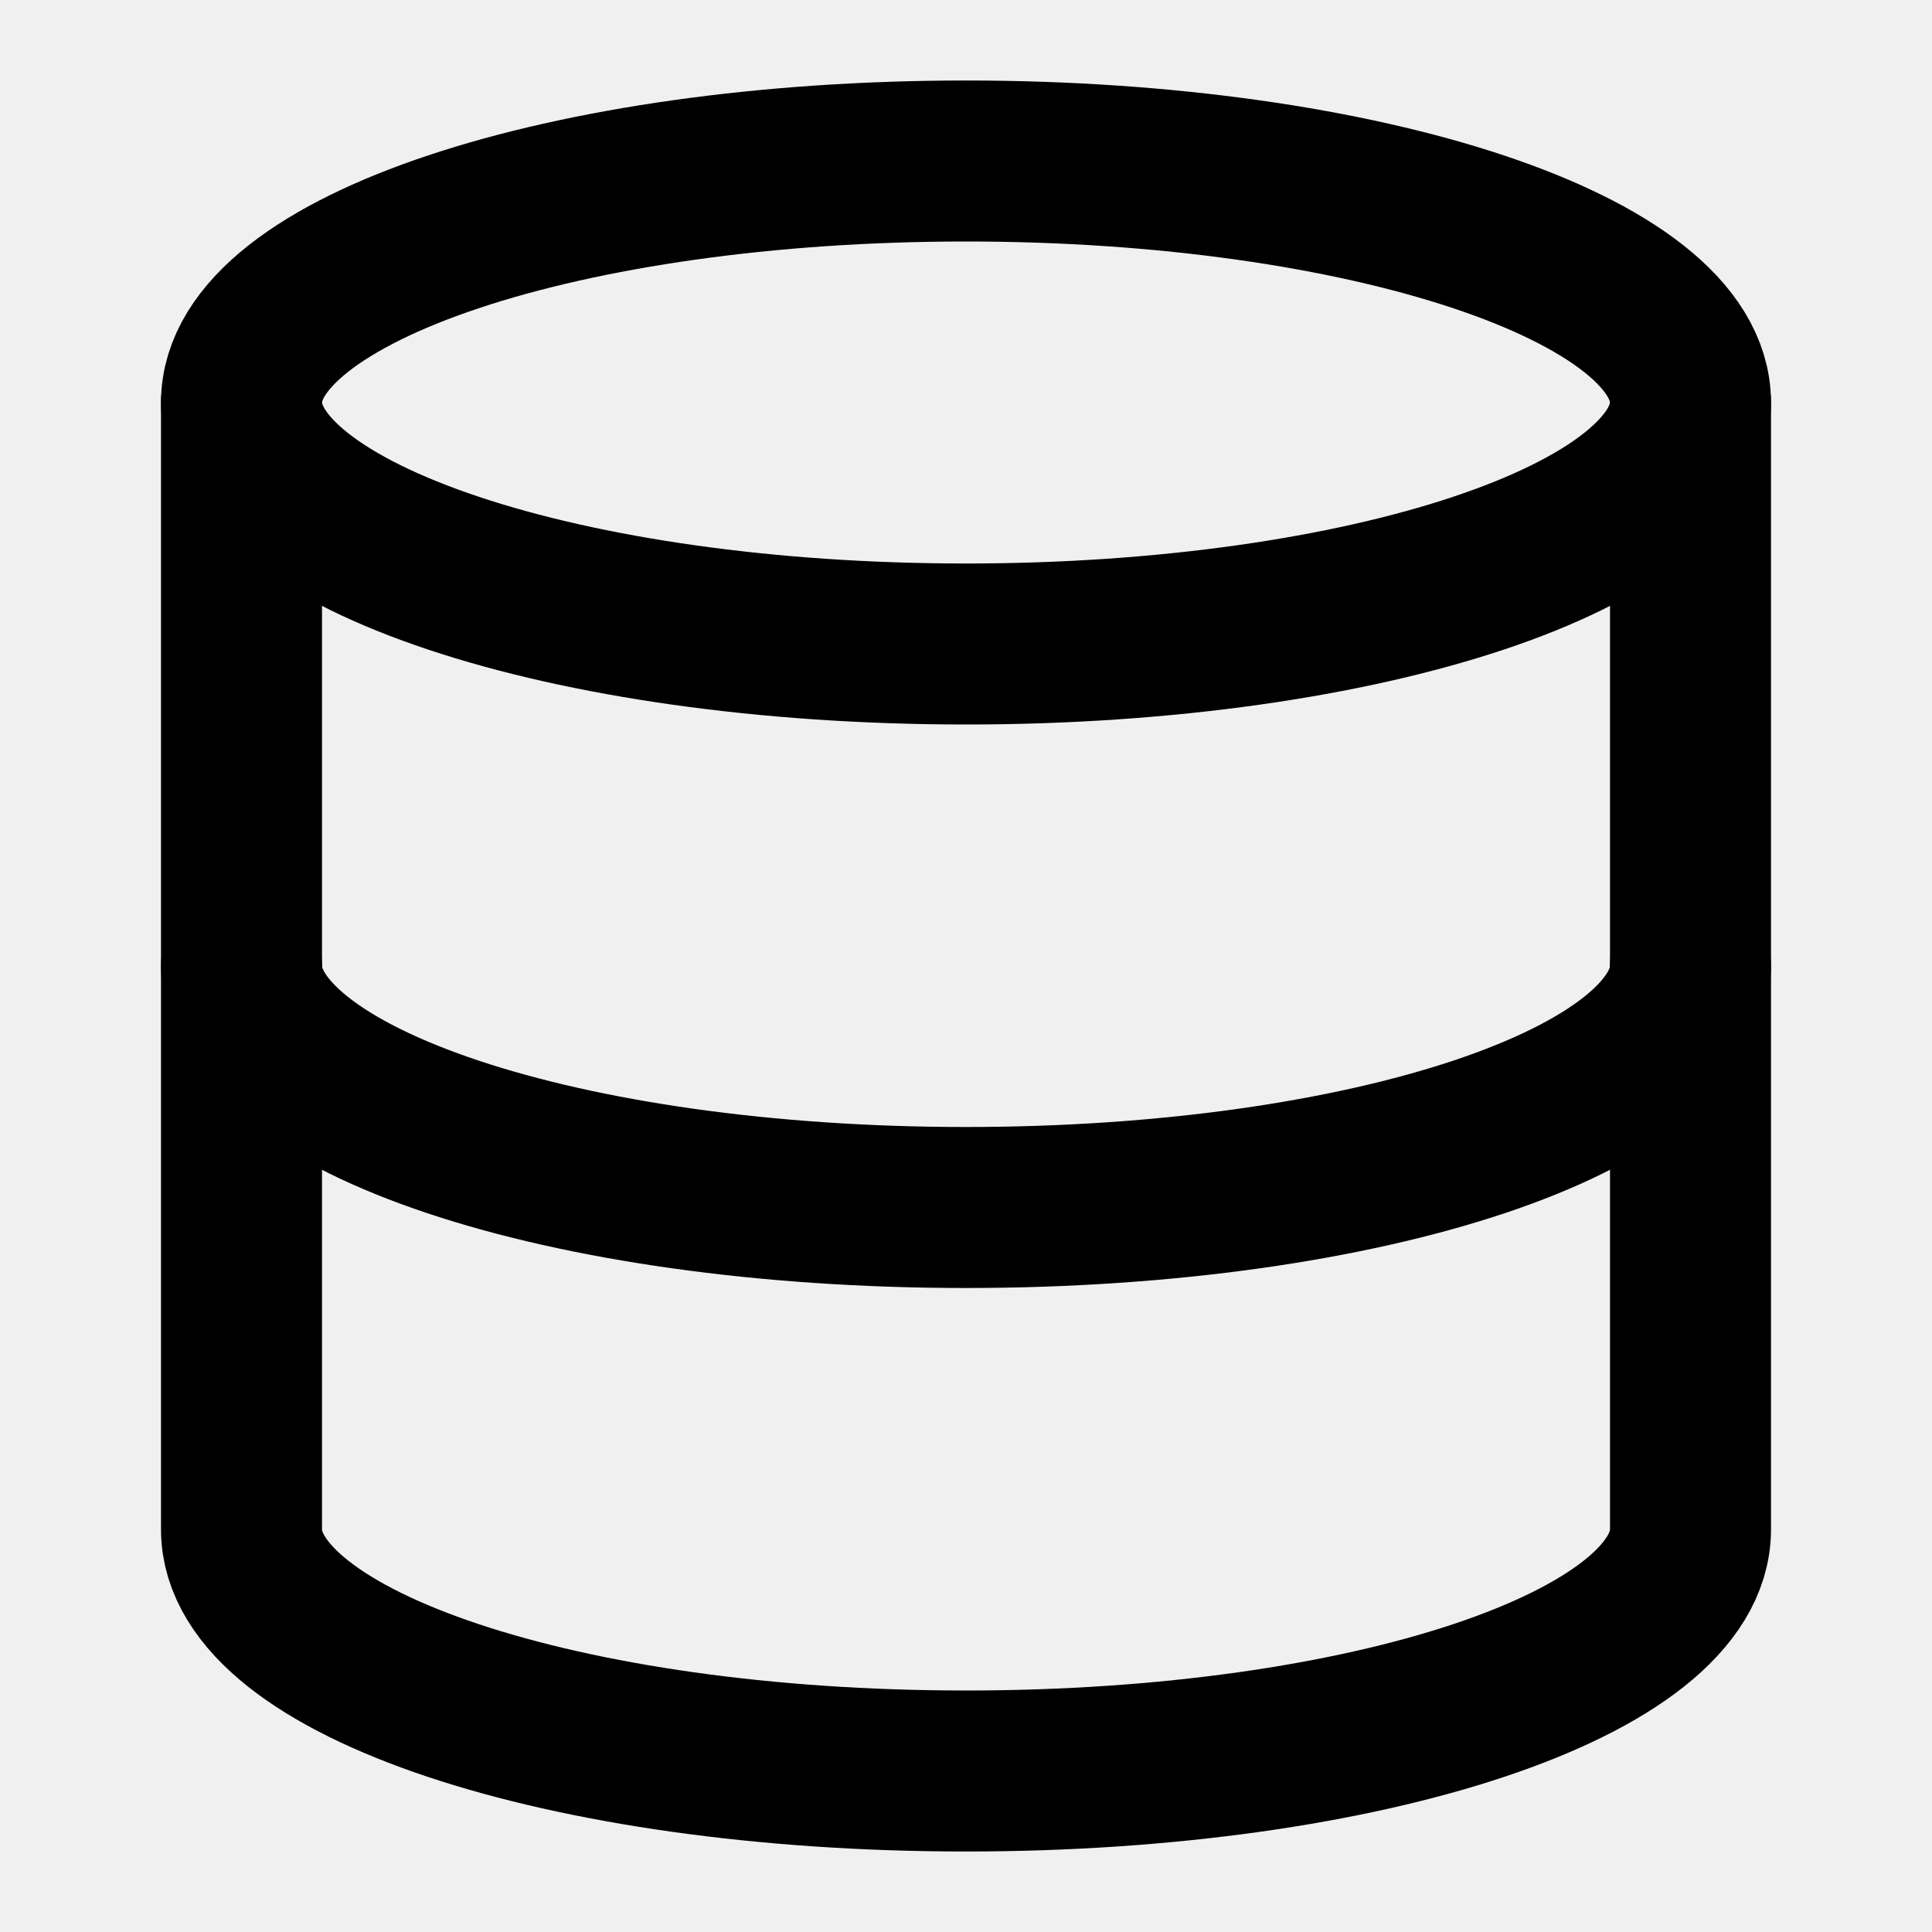
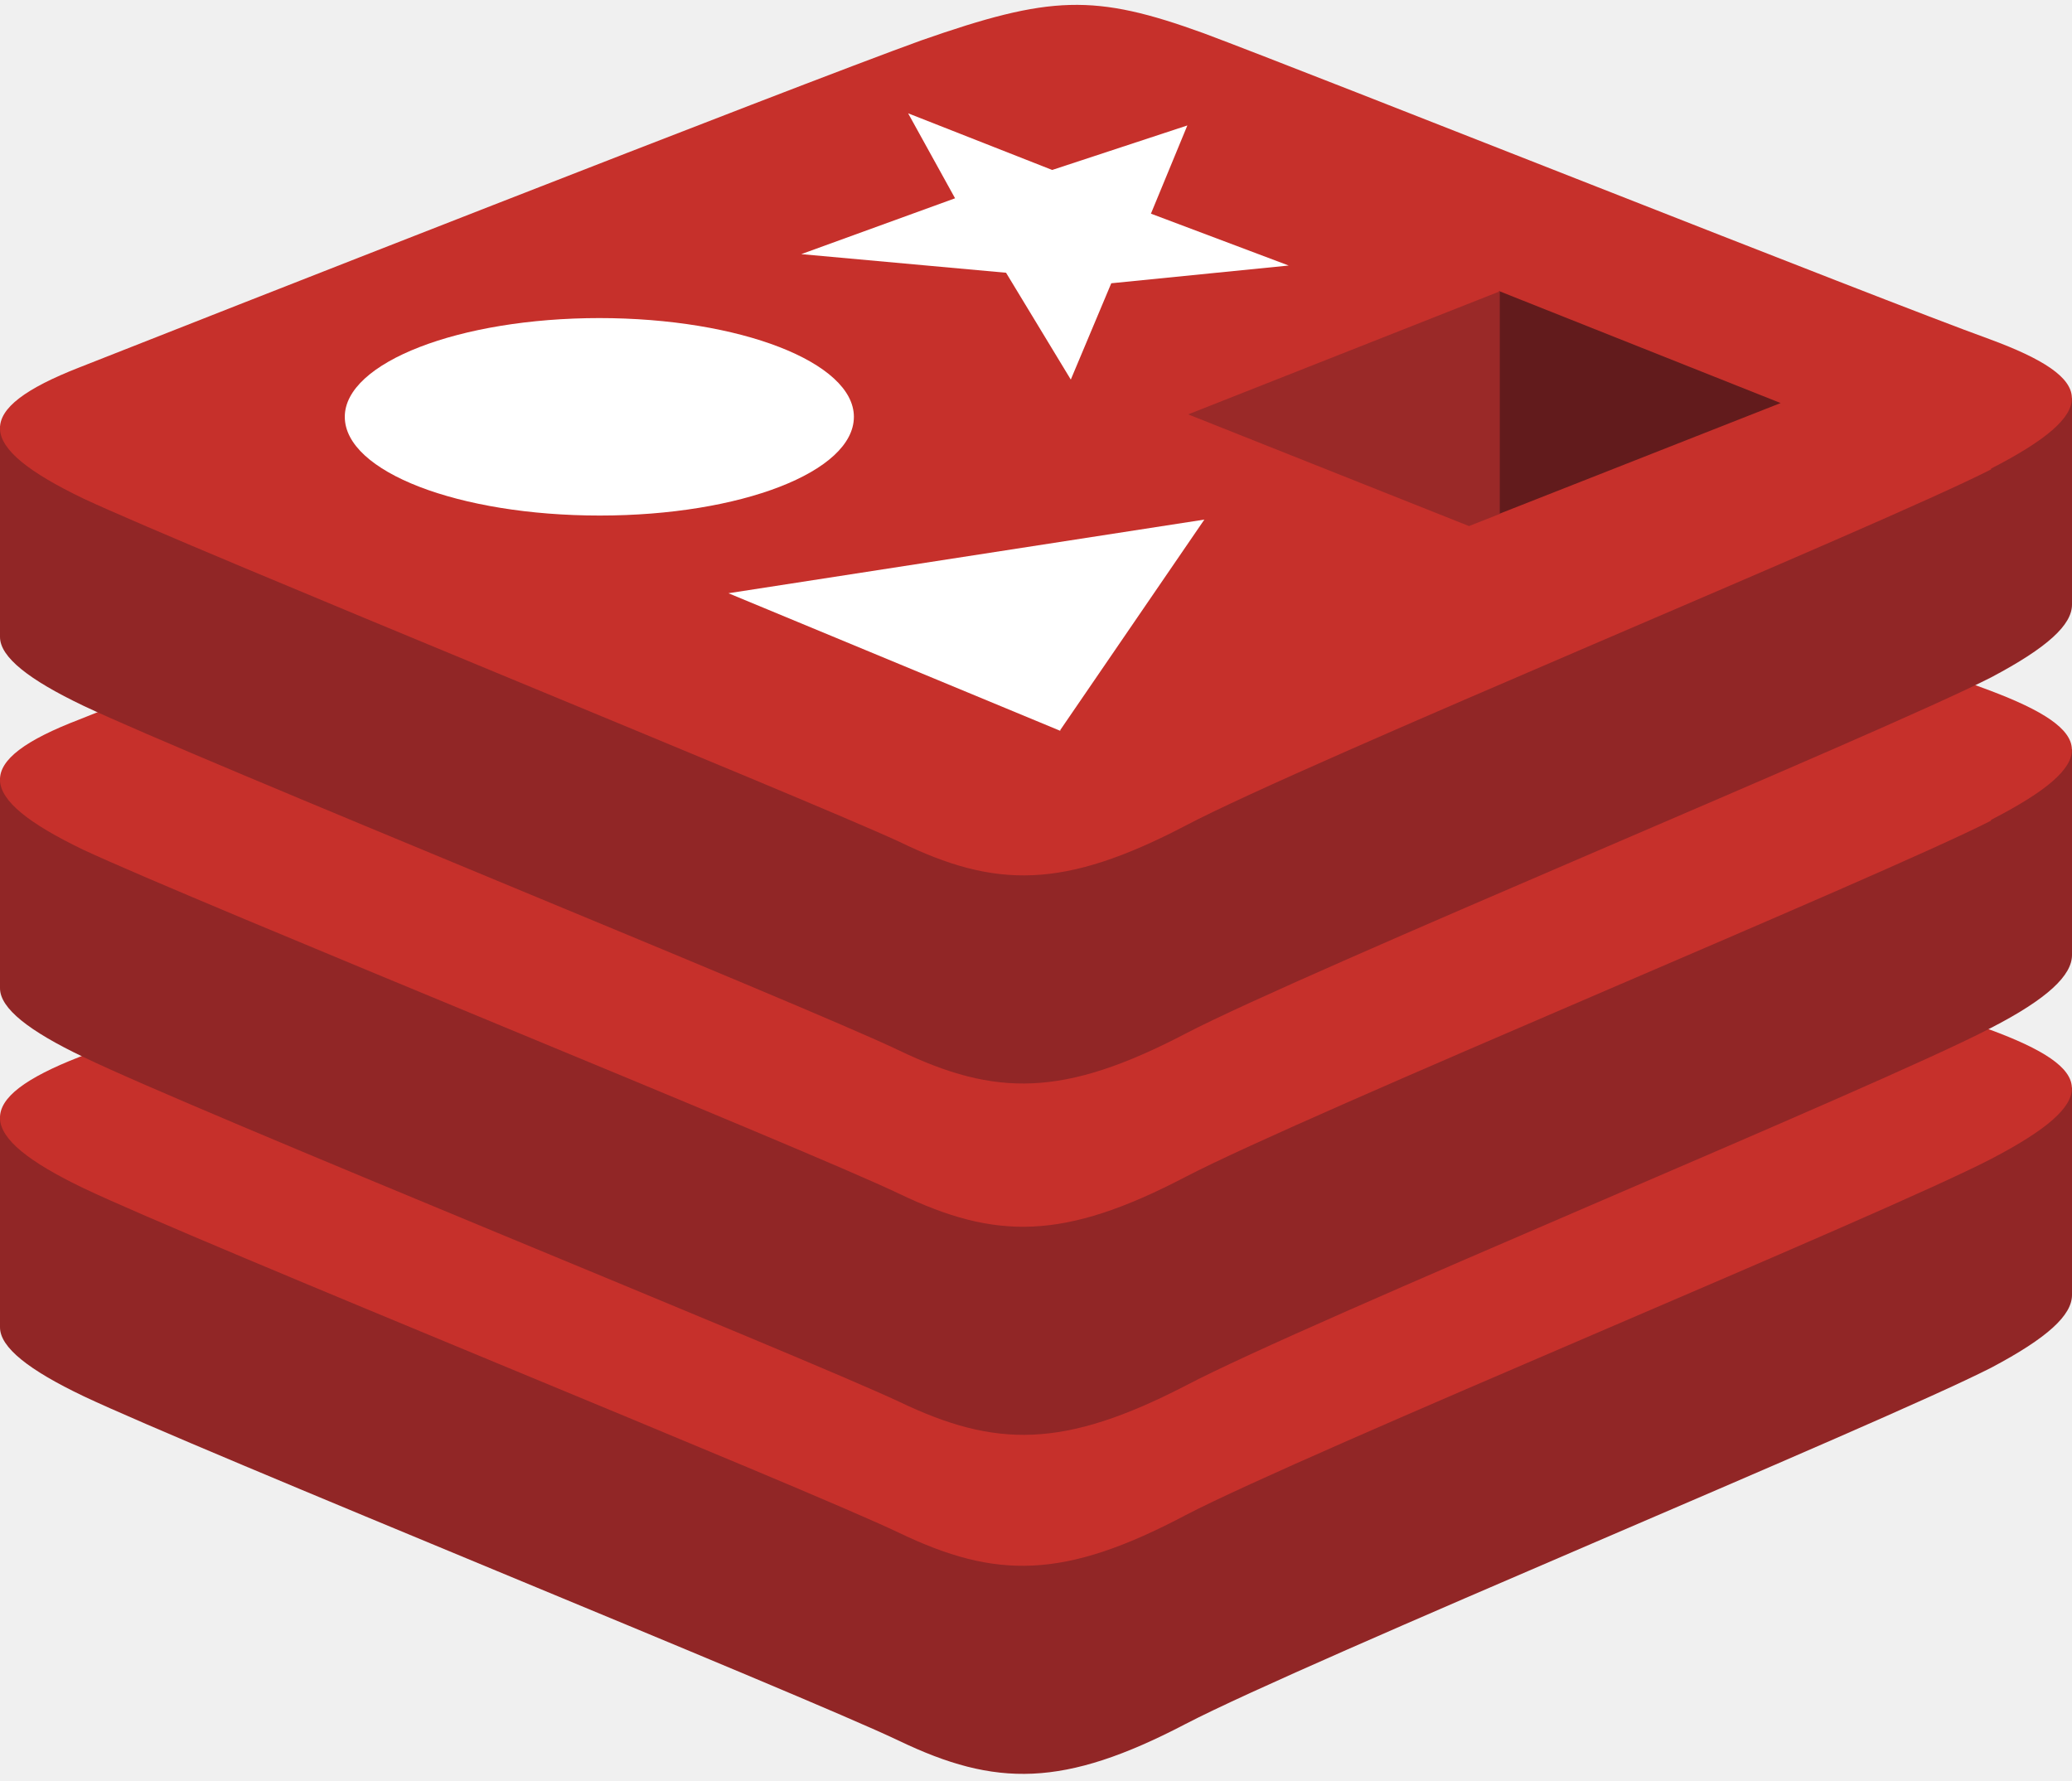
- <svg xmlns="http://www.w3.org/2000/svg" width="24" height="24" viewBox="0 0 24 24" fill="none" stroke="currentColor" stroke-width="2" stroke-linecap="round" stroke-linejoin="round">
-   <ellipse cx="12" cy="5" rx="9" ry="3" />
-   <path d="M21 12c0 1.66-4 3-9 3s-9-1.34-9-3" />
-   <path d="M3 5v14c0 1.66 4 3 9 3s9-1.34 9-3V5" />
+ <svg xmlns="http://www.w3.org/2000/svg" preserveAspectRatio="xMidYMid" viewBox="0 0 256 220">
+   <path d="M246 169c-13.7 7-84.5 36.2-99.5 44-15.1 7.9-23.5 7.8-35.4 2.1C99.2 209.4 24 179 10.3 172.5 3.6 169.3 0 166.5 0 164v-26s98-21.3 113.9-27c15.8-5.6 21.3-5.8 34.8-.9 13.4 5 94 19.5 107.3 24.3V160c0 2.5-3 5.3-10 9" fill="#912626" />
+   <path d="M246 143.2c-13.7 7.1-84.5 36.2-99.5 44-15.1 8-23.5 7.9-35.4 2.2-11.9-5.7-87.2-36.1-100.8-42.6-13.5-6.5-13.8-11-.5-16.2 13.4-5.2 88.2-34.6 104-40.3 16-5.6 21.4-5.8 34.9-1 13.4 5 83.8 33 97.1 37.9 13.3 4.9 13.8 8.9.2 16" fill="#C6302B" />
+   <path d="M246 127c-13.7 7.2-84.5 36.3-99.5 44.2-15.1 7.8-23.5 7.7-35.4 2-11.9-5.6-87.2-36-100.8-42.6-6.7-3.2-10.3-6-10.3-8.5V96.2s98-21.3 113.9-27c15.8-5.7 21.3-5.9 34.8-1 13.4 5 94 19.5 107.3 24.4V118c0 2.5-3 5.4-10 9" fill="#912626" />
+   <path d="M246 101.4c-13.7 7-84.5 36.2-99.5 44-15.1 7.9-23.5 7.8-35.4 2.1C99.2 141.8 24 111.4 10.3 105c-13.5-6.5-13.8-11-.5-16.1C23.2 83.5 98 54 113.8 48.5c16-5.7 21.4-6 34.9-1 13.4 5 83.8 33 97.1 37.8 13.3 5 13.8 9 .2 16" fill="#C6302B" />
+   <path d="M246 83.7c-13.7 7-84.5 36.2-99.5 44-15.1 7.9-23.5 7.8-35.4 2.1C99.2 124.1 24 93.7 10.3 87.2 3.6 84 0 81.2 0 78.7v-26s98-21.3 113.9-27c15.8-5.6 21.3-5.8 34.8-.9 13.4 5 94 19.5 107.3 24.4v25.5c0 2.5-3 5.3-10 9" fill="#912626" />
+   <path d="M246 58c-13.7 7-84.5 36.1-99.5 44-15.1 7.9-23.5 7.8-35.4 2C99.2 98.5 24 68 10.3 61.6c-13.5-6.5-13.8-11-.5-16.2C23.2 40.1 98 10.7 113.8 5c16-5.6 21.4-5.8 34.9-.9 13.4 5 83.8 33 97.1 37.8 13.3 4.9 13.8 9 .2 16" fill="#C6302B" />
+   <path d="m159.3 32.8-22 2.2-5 11.9-8-13.2L99 31.4l19-6.9-5.8-10.5 17.8 7 16.7-5.5-4.5 10.9 17 6.4M131 90.3l-41-17 58.8-9.1-17.8 26M74 39.3c17.5 0 31.5 5.5 31.5 12.2 0 6.8-14 12.2-31.4 12.2s-31.5-5.4-31.5-12.2c0-6.7 14.1-12.2 31.5-12.2" fill="#FFF" />
+   <path d="M185.3 36 220 49.8l-34.8 13.7V36" fill="#621B1C" />
+   <path d="M146.8 51.2 185.3 36v27.5l-3.8 1.5-34.7-13.8" fill="#9A2928" />
</svg>
